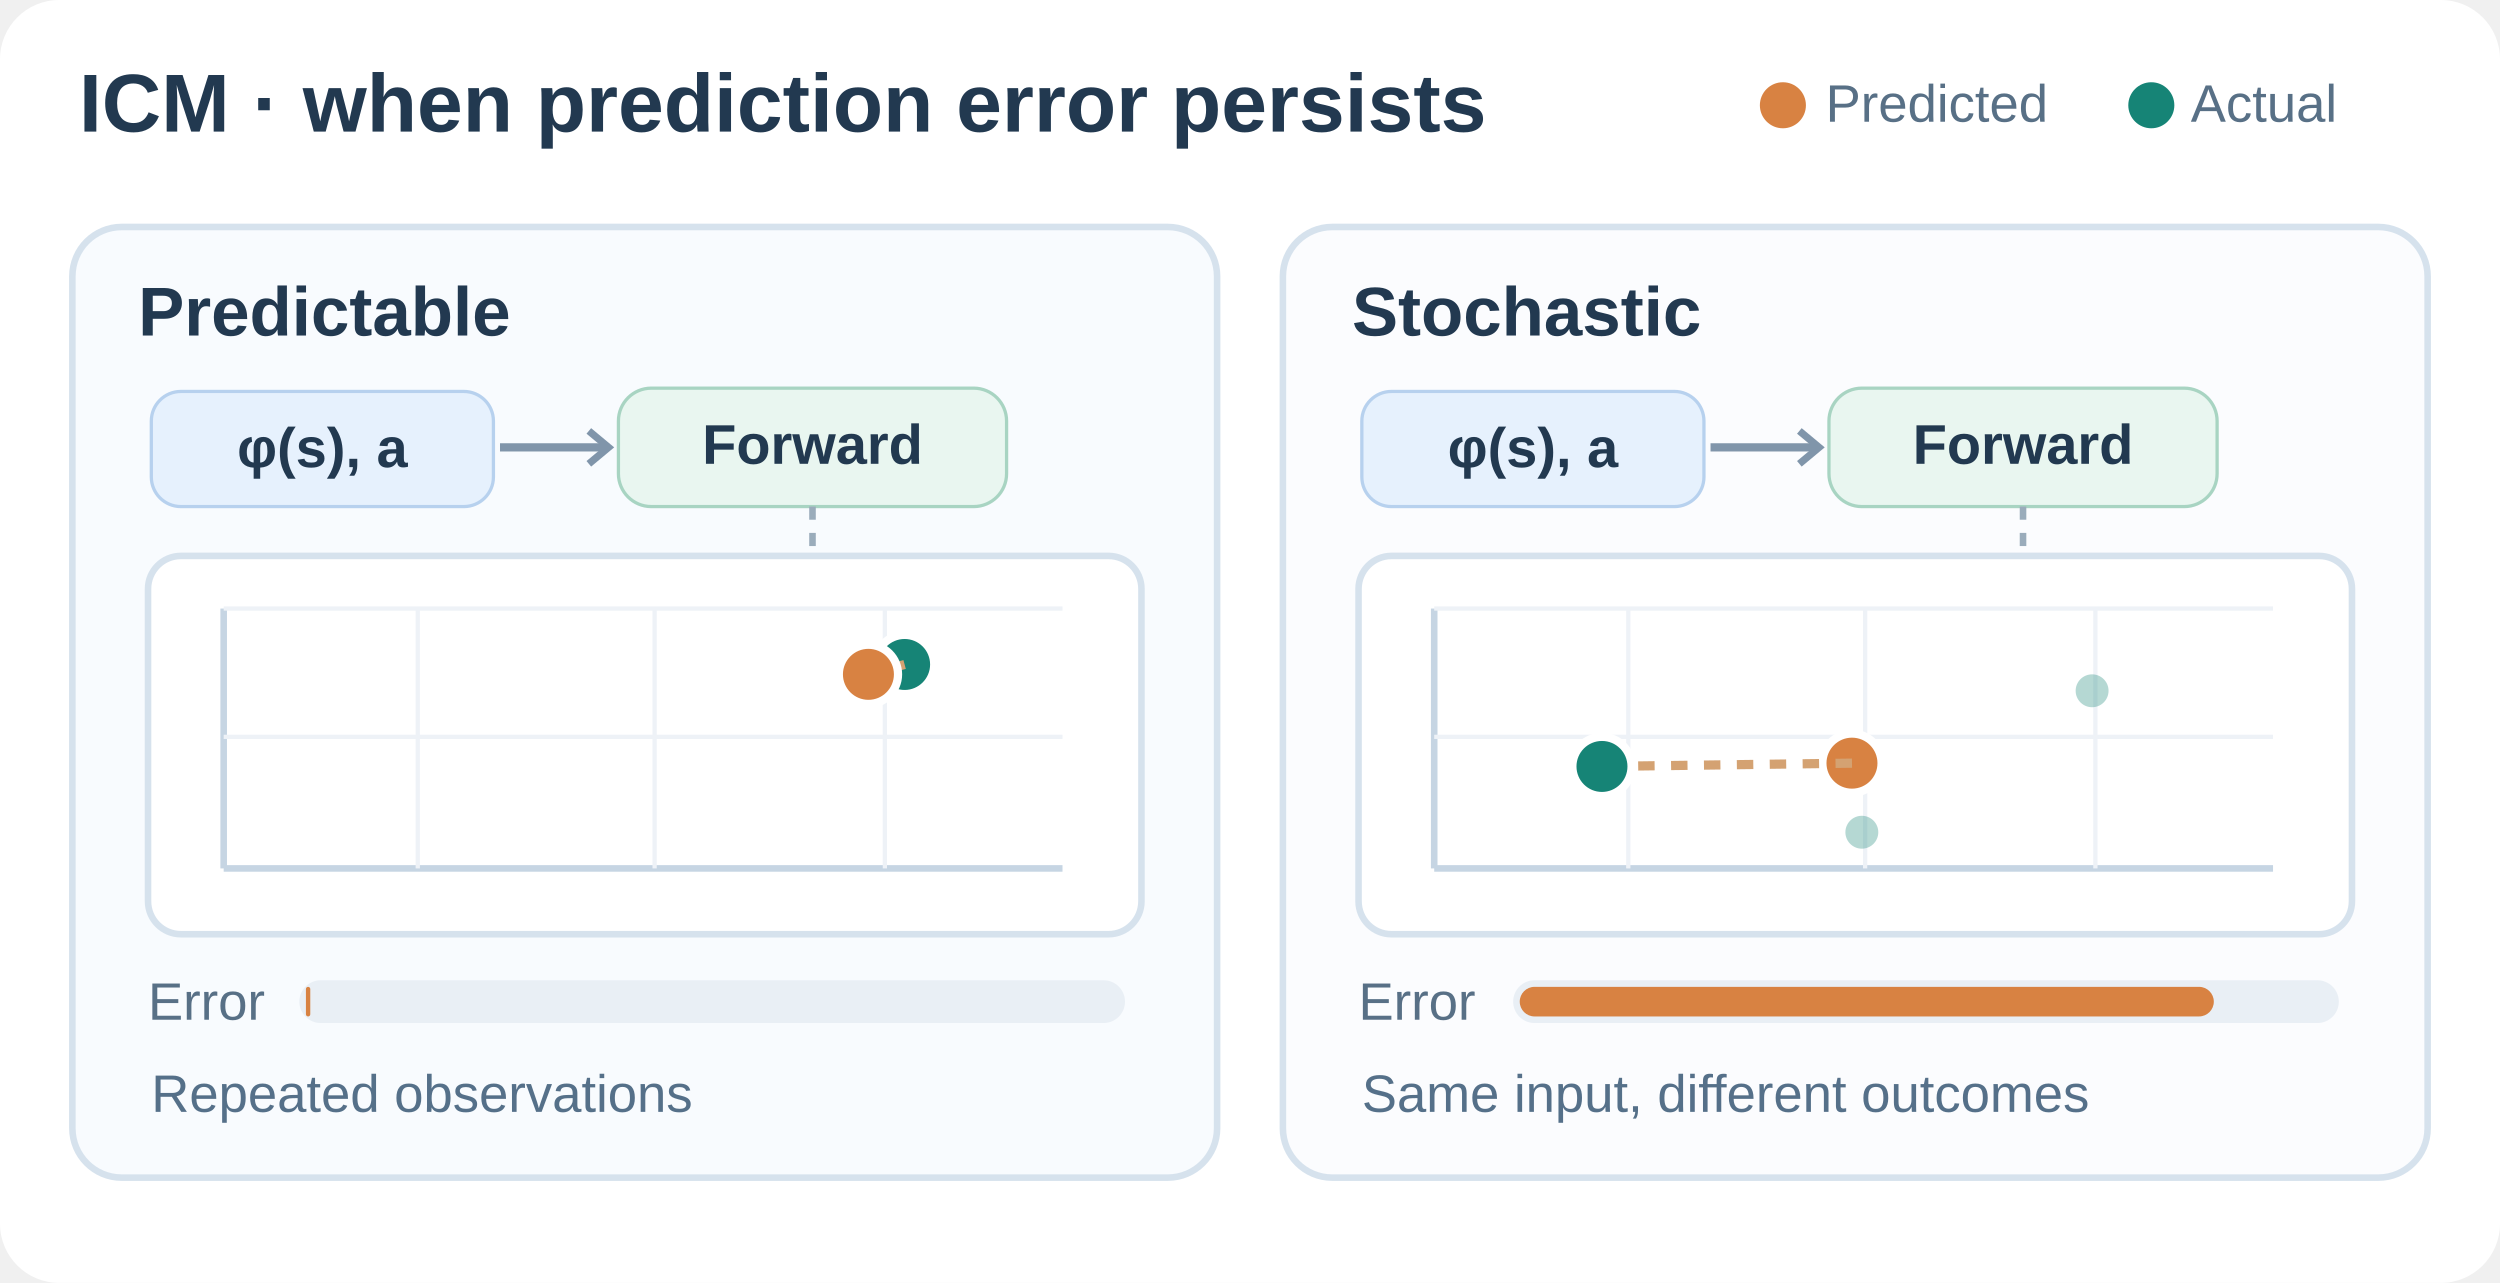
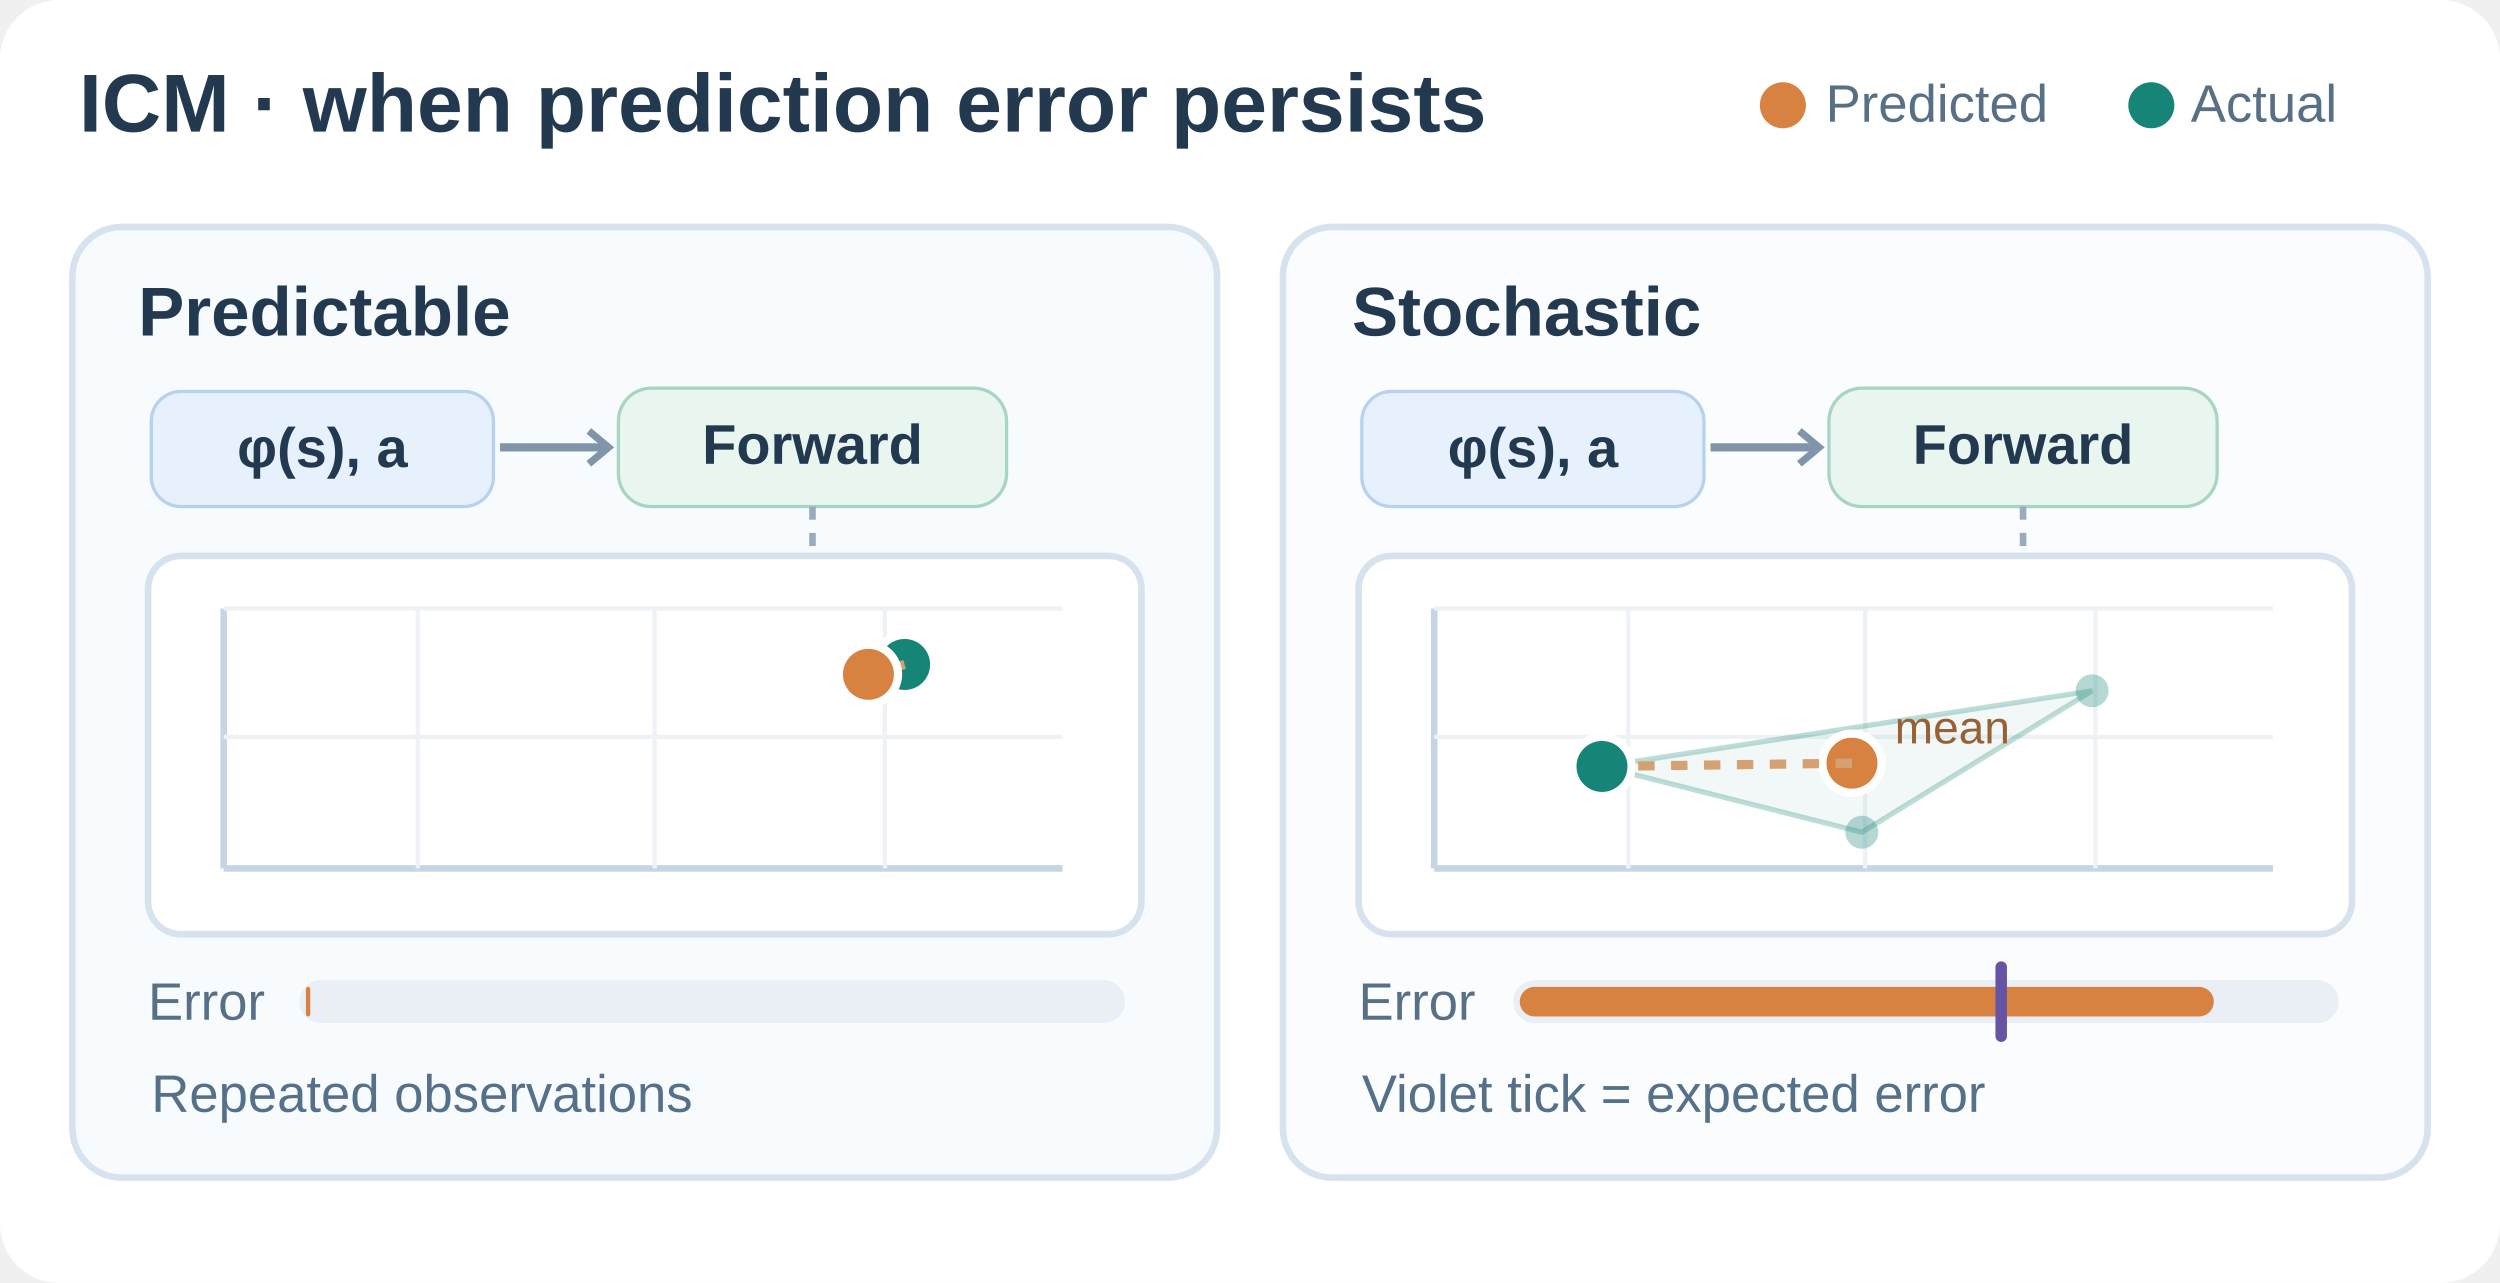
<svg xmlns="http://www.w3.org/2000/svg" viewBox="0 0 760 390" role="img" aria-labelledby="iv-title iv-desc">
  <style>
text{font-family:Arial,Helvetica,sans-serif} .head{font-weight:700;fill:#223950} .small{font-size:16px;fill:#587086} .border{stroke:#d6e2ed;stroke-width:2} .line{stroke:#d4a272;stroke-width:2.8;stroke-dasharray:5 5;fill:none}.resting{display:inline}
@media(prefers-reduced-motion:reduce){.animated{display:none}.resting{display:inline}}
</style>
  <rect width="760" height="390" rx="18" fill="#fff" />
  <text x="24" y="40" font-size="25" class="head">ICM · when prediction error persists</text>
  <circle cx="542" cy="32" r="7" fill="#d88242" />
  <text x="555" y="37" class="small">Predicted</text>
  <circle cx="654" cy="32" r="7" fill="#168476" />
  <text x="666" y="37" class="small">Actual</text>
  <rect x="22" y="69" width="348" height="289" rx="15" fill="#f8fbfe" class="border" />
  <rect x="390" y="69" width="348" height="289" rx="15" fill="#fbfcfe" class="border" />
  <text x="42" y="102" font-size="21" class="head">Predictable</text>
  <text x="411" y="102" font-size="21" class="head">Stochastic</text>
  <rect x="46" y="119" width="104" height="35" rx="9" fill="#e6f1fd" stroke="#b7d1ee" />
  <rect x="414" y="119" width="104" height="35" rx="9" fill="#e6f1fd" stroke="#b7d1ee" />
  <text x="98" y="142" text-anchor="middle" font-size="17" class="head">φ(s), a</text>
  <text x="466" y="142" text-anchor="middle" font-size="17" class="head">φ(s), a</text>
  <path d="M152 136H184M520 136H552" stroke="#8095aa" stroke-width="2.5" fill="none" />
  <path d="M179 131L185 136L179 141M547 131L553 136L547 141" stroke="#8095aa" stroke-width="2.2" fill="none" />
  <rect x="188" y="118" width="118" height="36" rx="10" fill="#e9f6f0" stroke="#a8d4c2" />
  <rect x="556" y="118" width="118" height="36" rx="10" fill="#e9f6f0" stroke="#a8d4c2" />
  <text x="247" y="141" text-anchor="middle" font-size="17" class="head">Forward</text>
  <text x="615" y="141" text-anchor="middle" font-size="17" class="head">Forward</text>
  <path d="M247 154V169M615 154V169" stroke="#9aacbb" stroke-width="2" stroke-dasharray="4 4" />
  <rect x="45" y="169" width="302" height="115" rx="10" fill="#fff" class="border" />
  <rect x="413" y="169" width="302" height="115" rx="10" fill="#fff" class="border" />
  <path d="M68 264H323M68 264V185M436 264H691M436 264V185" stroke="#c6d5e3" stroke-width="2" />
  <path d="M68 224H323M68 185H323M127 185V264M199 185V264M269 185V264M436 224H691M436 185H691M495 185V264M567 185V264M637 185V264" stroke="#eef2f7" stroke-width="1.3" />
  <circle cx="275" cy="202" r="9" fill="#168476" stroke="#fff" stroke-width="2.5" />
+   <path id="stochastic-outcome-simplex" d="M636 210L566 253L487 233Z" fill="#168476" fill-opacity=".055" stroke="#168476" stroke-opacity=".28" stroke-width="1.6" />
  <circle cx="636" cy="210" r="5" fill="#168476" opacity=".32" />
  <circle cx="566" cy="253" r="5" fill="#168476" opacity=".32" />
  <circle cx="487" cy="233" r="5" fill="#168476" opacity=".32" />
  <circle cx="563" cy="232" r="9" fill="#d88242" stroke="#fff" stroke-width="2.5" />
+   <text x="576" y="226" font-size="14" fill="#986135">mean</text>
  <text x="45" y="310" class="small">Error</text>
  <text x="413" y="310" class="small">Error</text>
  <rect x="91" y="298" width="251" height="13" rx="6.5" fill="#e9eff5" />
  <rect x="460" y="298" width="251" height="13" rx="6.5" fill="#e9eff5" />
  <text x="46" y="338" font-size="16" fill="#557089">Repeated observations</text>
-   <text x="414" y="338" font-size="16" fill="#557089">Same input, different outcomes</text>
+   <text x="414" y="338" font-size="16" fill="#557089">Violet tick = expected error</text>
  <g class="resting">
    <line x1="275" y1="202" x2="264" y2="205" class="line" />
    <circle cx="264" cy="205" r="9" fill="#d88242" stroke="#fff" stroke-width="2.5" />
    <rect x="93" y="300" width="1.326" height="9" rx="0.663" fill="#d88242" />
    <line x1="563" y1="232" x2="487" y2="233" class="line" />
    <circle cx="487" cy="233" r="9" fill="#168476" stroke="#fff" stroke-width="2.5" />
    <rect x="462" y="300" width="211" height="9" rx="4.5" fill="#d88242" />
  </g>
+   <line id="expected-error-tick" x1="608.366" y1="294" x2="608.366" y2="315" stroke="#6554a4" stroke-width="3.5" stroke-linecap="round" />
</svg>
